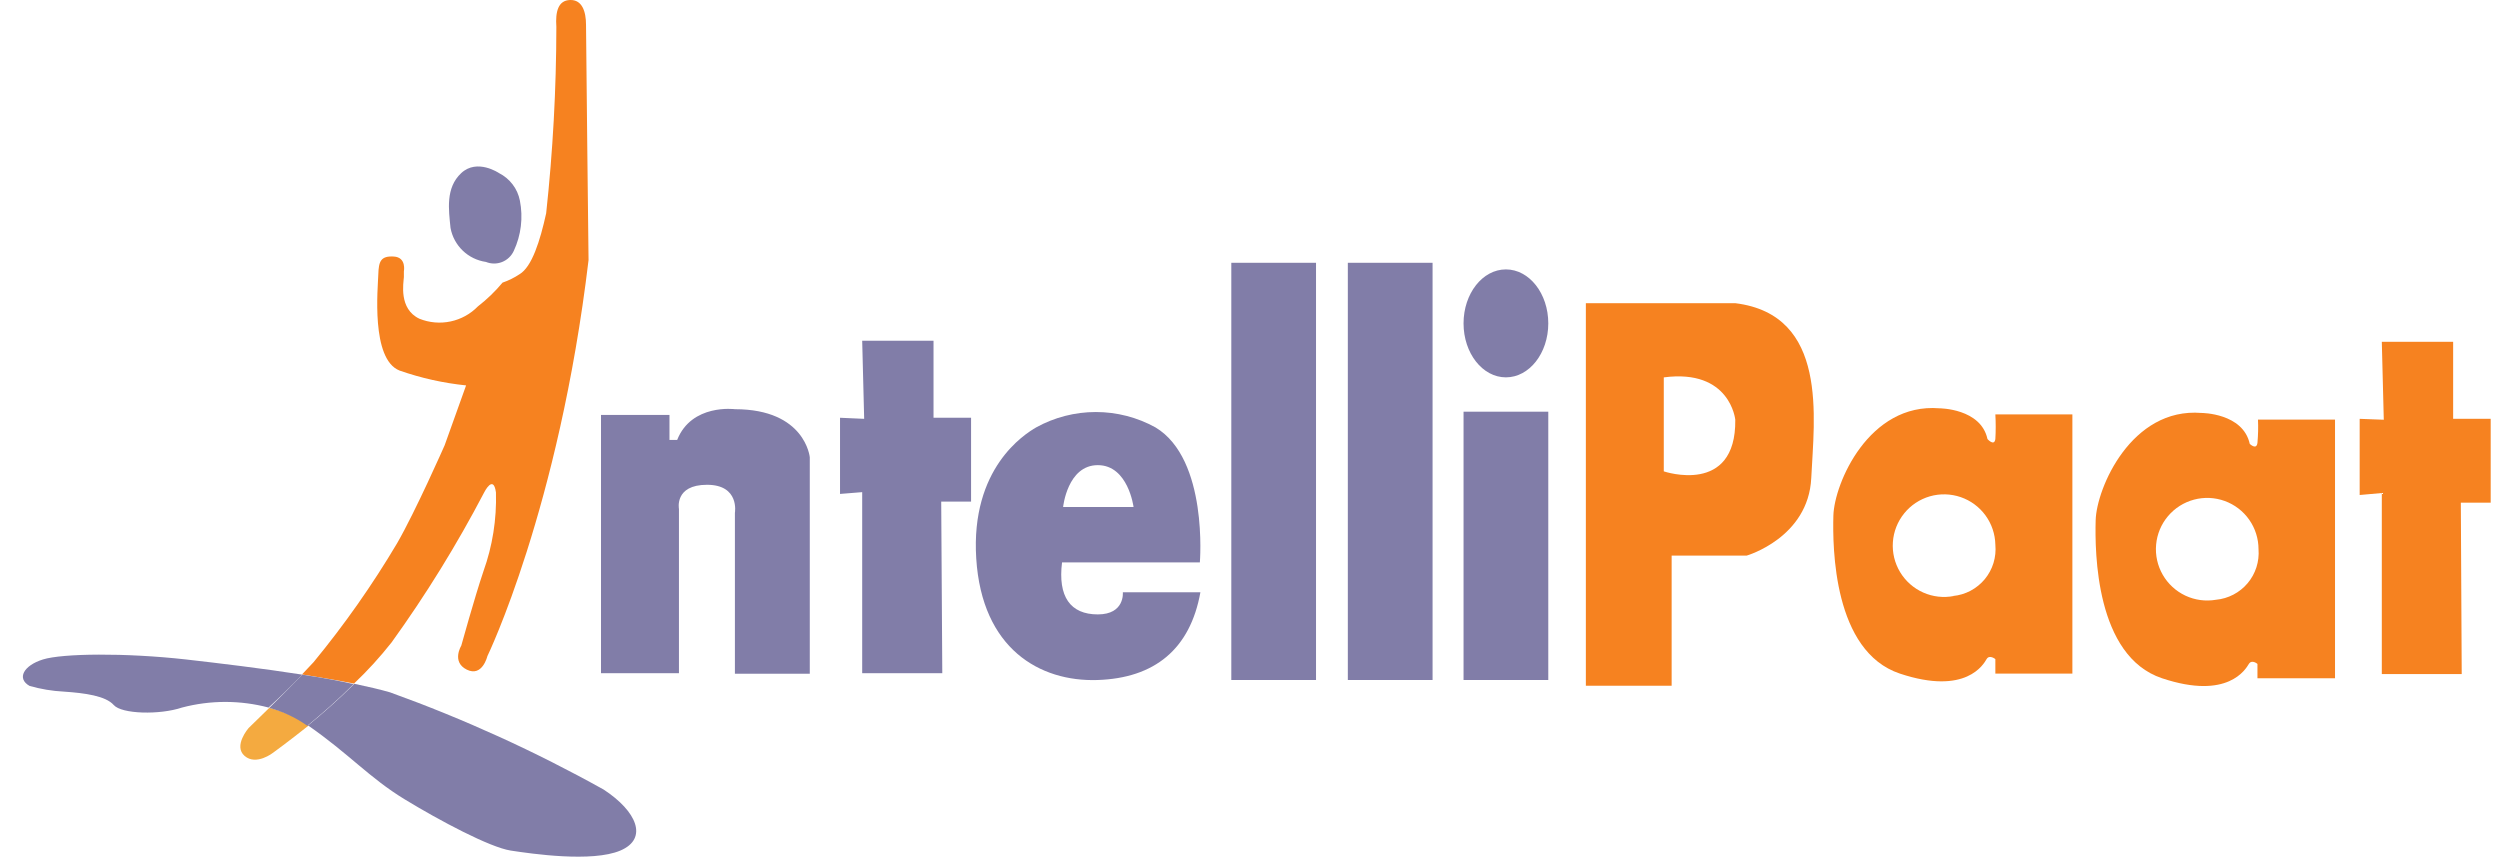
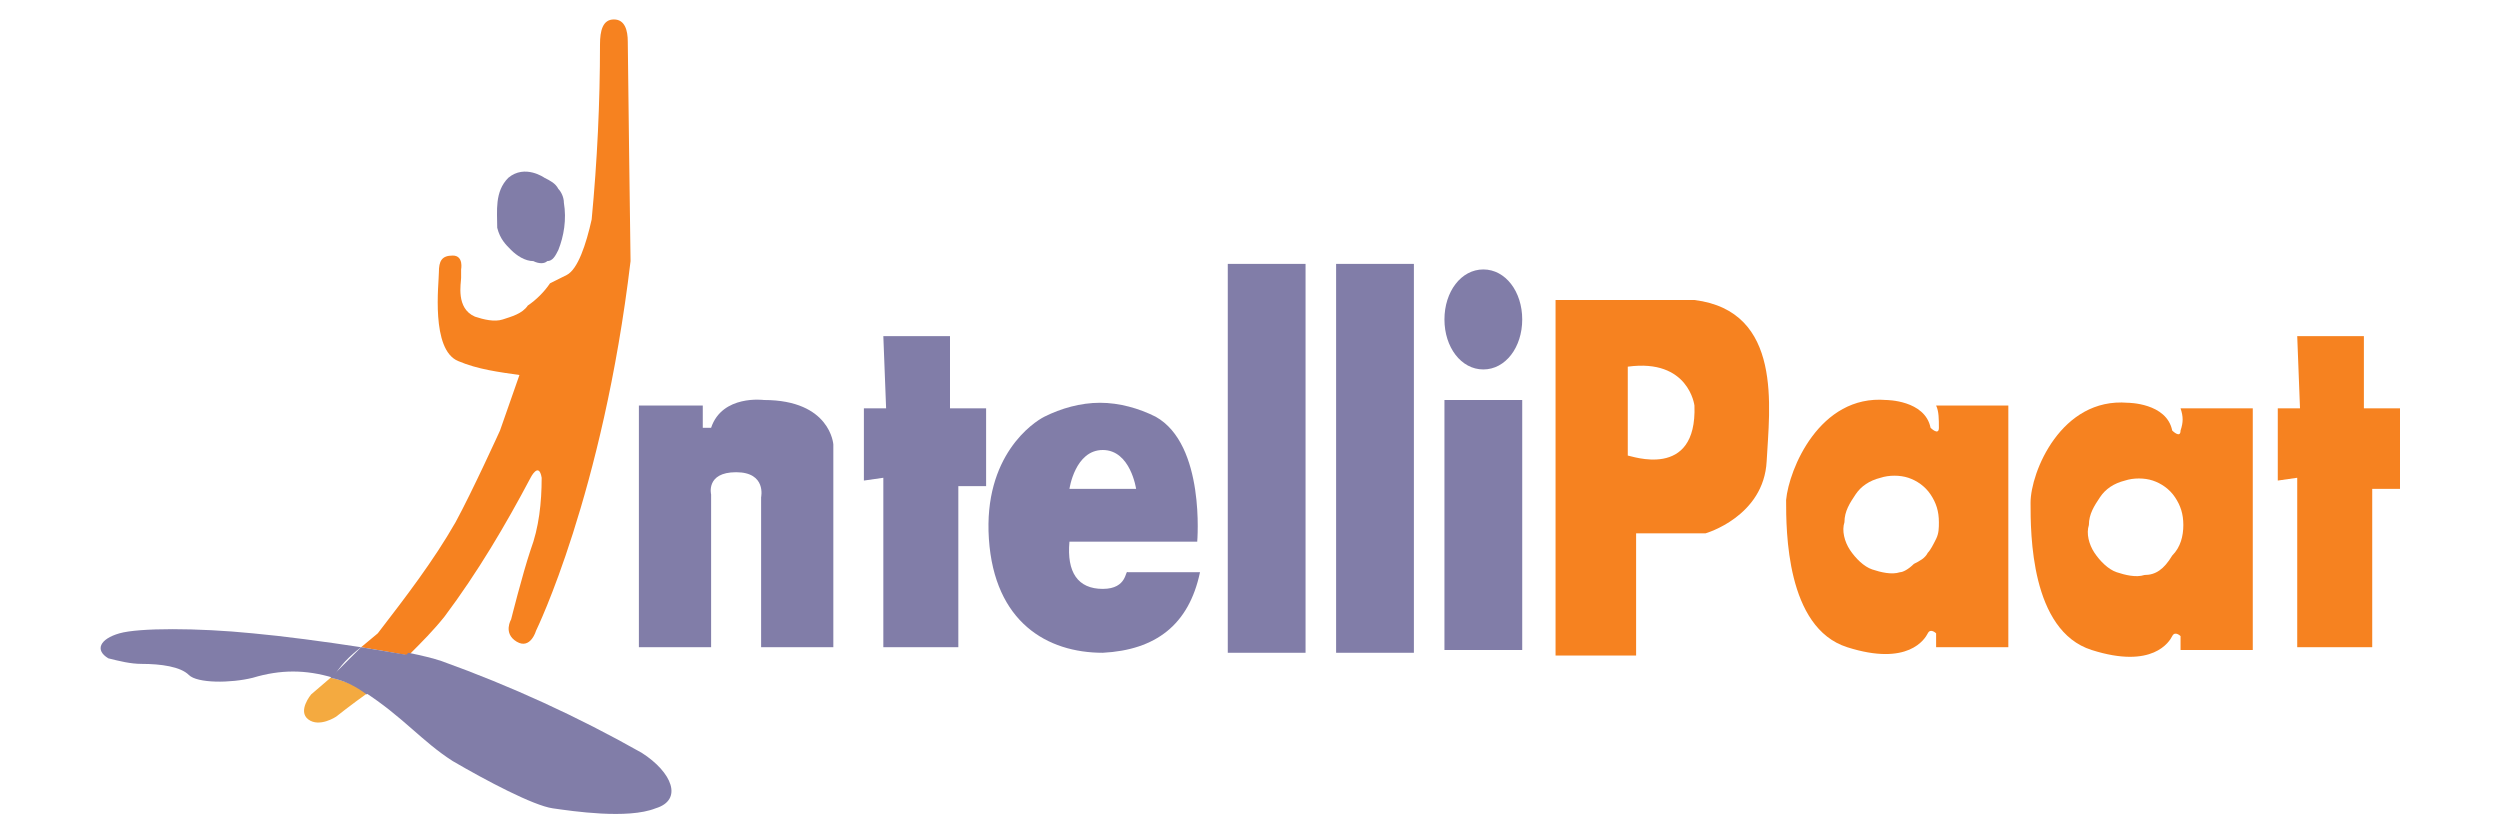
- <svg xmlns="http://www.w3.org/2000/svg" width="105" height="36" viewBox="0 0 105 36" fill="none">
-   <path d="M20.409 11.001C20.626 11.089 20.87 11.091 21.088 11.004C21.306 10.917 21.483 10.749 21.58 10.535C21.887 9.877 21.976 9.138 21.835 8.425C21.787 8.178 21.683 7.945 21.53 7.745C21.378 7.545 21.182 7.382 20.957 7.269C20.957 7.269 20.041 6.646 19.373 7.269C18.704 7.892 18.847 8.816 18.922 9.574C18.989 9.938 19.169 10.271 19.436 10.527C19.702 10.783 20.043 10.948 20.409 11.001Z" fill="#817DA8" />
-   <path d="M63.248 15.849C64.231 15.849 65.028 14.834 65.028 13.582C65.028 12.33 64.231 11.315 63.248 11.315C62.265 11.315 61.469 12.33 61.469 13.582C61.469 14.834 62.265 15.849 63.248 15.849Z" fill="#817DA8" />
-   <path d="M16.445 26.983C17.89 24.979 19.189 22.874 20.334 20.684C20.334 20.684 20.724 19.896 20.83 20.684C20.863 21.811 20.685 22.934 20.304 23.995C19.936 25.084 19.373 27.119 19.373 27.119C19.373 27.119 18.953 27.802 19.606 28.125C20.259 28.448 20.469 27.561 20.469 27.561C20.469 27.561 23.472 21.368 24.719 10.924C24.719 10.924 24.613 1.607 24.613 1.044C24.613 0.481 24.448 -0.015 23.945 0C23.442 0.015 23.322 0.488 23.367 1.127C23.364 3.742 23.221 6.356 22.939 8.957C22.684 10.121 22.339 11.21 21.821 11.517C21.599 11.665 21.359 11.784 21.107 11.87C20.799 12.239 20.452 12.574 20.071 12.869C19.76 13.189 19.36 13.409 18.923 13.501C18.485 13.594 18.031 13.554 17.616 13.387C16.738 12.974 16.948 11.885 16.963 11.637V11.397C16.963 11.397 17.083 10.804 16.535 10.774C15.987 10.744 15.905 10.984 15.889 11.525C15.874 12.065 15.567 15.091 16.783 15.564C17.686 15.88 18.624 16.089 19.576 16.187L18.675 18.702C18.675 18.702 17.451 21.48 16.678 22.817C15.639 24.568 14.466 26.237 13.172 27.809L12.684 28.327C13.434 28.448 14.185 28.575 14.868 28.71C15.435 28.174 15.962 27.596 16.445 26.983Z" fill="#F68220" />
-   <path d="M11.311 29.73L10.44 30.579C10.44 30.579 9.787 31.33 10.275 31.75C10.763 32.17 11.469 31.615 11.469 31.615C11.469 31.615 12.092 31.165 12.97 30.466C12.466 30.122 11.904 29.873 11.311 29.73Z" fill="#F4AA40" />
-   <path d="M25.355 33.163C22.481 31.561 19.48 30.195 16.384 29.079C15.971 28.959 15.453 28.839 14.882 28.719C14.214 29.387 13.523 29.988 12.938 30.468C14.649 31.654 15.513 32.668 16.992 33.569C18.471 34.47 20.573 35.588 21.451 35.724C22.33 35.859 24.867 36.227 26.054 35.724C27.24 35.221 26.744 34.072 25.355 33.163Z" fill="#817DA8" />
-   <path d="M12.698 28.335C11.009 28.072 9.192 27.855 7.81 27.697C5.25 27.412 2.622 27.442 1.804 27.697C0.986 27.952 0.693 28.5 1.241 28.808C1.711 28.943 2.194 29.023 2.682 29.048C3.576 29.108 4.439 29.229 4.777 29.611C5.115 29.994 6.707 30.032 7.645 29.717C8.836 29.402 10.088 29.402 11.279 29.717C11.729 29.311 12.247 28.801 12.698 28.335Z" fill="#817DA8" />
-   <path d="M12.697 28.336C12.247 28.801 11.736 29.312 11.309 29.732C11.882 29.886 12.423 30.14 12.908 30.483C13.493 30.003 14.184 29.402 14.852 28.734C14.222 28.584 13.471 28.456 12.697 28.336Z" fill="#817DA8" />
-   <path d="M30.866 17.186C30.866 17.186 29.049 16.945 28.441 18.477H28.118V17.426H25.242V28.275H28.516V21.375C28.516 21.375 28.313 20.361 29.694 20.361C31.076 20.361 30.866 21.54 30.866 21.54V28.297H34.011V19.205C34.011 19.205 33.824 17.186 30.866 17.186Z" fill="#817DA8" />
-   <path d="M39.208 14.31H36.212L36.295 17.591L35.281 17.546V20.745L36.212 20.67V28.275H39.576L39.531 21.068H40.785V17.546H39.208V14.31Z" fill="#817DA8" />
-   <path d="M46.108 25.805C44.951 25.805 44.426 25.055 44.606 23.62H50.394C50.394 23.62 50.755 19.288 48.532 17.952C47.765 17.527 46.902 17.305 46.025 17.305C45.148 17.305 44.285 17.527 43.517 17.952C43.029 18.237 40.762 19.656 41.002 23.455C41.242 27.254 43.675 28.636 46.085 28.561C48.495 28.485 49.989 27.262 50.417 24.874H47.159C47.159 24.874 47.256 25.805 46.108 25.805ZM46.108 19.536C47.384 19.536 47.609 21.293 47.609 21.293H44.651C44.651 21.293 44.831 19.536 46.108 19.536Z" fill="#817DA8" />
-   <path d="M55.273 11.037H51.715V28.56H55.273V11.037Z" fill="#817DA8" />
-   <path d="M60.168 11.037H56.609V28.56H60.168V11.037Z" fill="#817DA8" />
-   <path d="M65.028 17.291H61.469V28.56H65.028V17.291Z" fill="#817DA8" />
-   <path d="M72.882 12.734H66.606V28.801H70.209V23.335H73.362C73.362 23.335 75.953 22.585 76.073 20.077C76.193 17.569 76.809 13.222 72.882 12.734ZM69.879 19.799V15.85C72.672 15.482 72.882 17.63 72.882 17.63C72.92 20.828 69.886 19.799 69.886 19.799H69.879Z" fill="#F68220" />
-   <path d="M83.805 18.44C83.76 18.763 83.474 18.44 83.474 18.44C83.196 17.149 81.455 17.149 81.455 17.149C78.496 16.909 77.04 20.302 77.002 21.654C76.965 23.005 77.002 27.36 79.795 28.291C82.588 29.221 83.317 27.885 83.437 27.682C83.557 27.48 83.805 27.682 83.805 27.682V28.291H87.04V17.404H83.805C83.825 17.749 83.825 18.095 83.805 18.44ZM82.063 25.032C81.629 25.117 81.179 25.066 80.775 24.886C80.371 24.707 80.032 24.407 79.804 24.028C79.576 23.649 79.47 23.21 79.501 22.769C79.531 22.328 79.697 21.907 79.975 21.563C80.252 21.219 80.629 20.969 81.054 20.846C81.479 20.724 81.931 20.736 82.35 20.879C82.768 21.023 83.132 21.291 83.392 21.649C83.652 22.006 83.796 22.435 83.805 22.877C83.829 23.136 83.803 23.396 83.727 23.645C83.651 23.893 83.527 24.123 83.362 24.324C83.196 24.524 82.993 24.689 82.764 24.811C82.535 24.932 82.284 25.008 82.025 25.032H82.063Z" fill="#F68220" />
-   <path d="M94.813 18.598C94.775 18.921 94.49 18.643 94.49 18.643C94.205 17.344 92.463 17.344 92.463 17.344C89.512 17.104 88.056 20.505 88.018 21.849C87.981 23.193 88.018 27.555 90.803 28.486C93.589 29.417 94.325 28.088 94.452 27.885C94.58 27.682 94.813 27.885 94.813 27.885V28.486H98.071V17.622H94.835C94.85 17.947 94.842 18.273 94.813 18.598ZM93.071 25.19C92.635 25.265 92.188 25.205 91.787 25.017C91.388 24.829 91.055 24.523 90.835 24.14C90.615 23.757 90.517 23.316 90.557 22.875C90.596 22.435 90.769 22.018 91.054 21.68C91.338 21.342 91.72 21.099 92.147 20.985C92.573 20.871 93.025 20.891 93.44 21.042C93.856 21.193 94.214 21.468 94.468 21.83C94.721 22.192 94.857 22.623 94.858 23.065C94.899 23.583 94.735 24.097 94.401 24.494C94.066 24.892 93.588 25.142 93.071 25.19Z" fill="#F68220" />
-   <path d="M104.609 17.591H103.032V14.355H100.036L100.119 17.629L99.106 17.591V20.79L100.036 20.707V28.312H103.392L103.355 21.113H104.609V17.591Z" fill="#F68220" />
+ <svg xmlns="http://www.w3.org/2000/svg" version="1.1" id="Layer_1" x="0px" y="0px" viewBox="0 0 90 30" style="enable-background:new 0 0 90 30;" xml:space="preserve">
+   <style type="text/css">
+ 	.st0{fill:#817DA8;}
+ 	.st1{fill:#F68220;}
+ 	.st2{fill:#F4AA40;}
+ </style>
+   <g>
+     <path class="st0" d="M19.2,9.4c0.2,0.1,0.4,0.1,0.5,0C19.9,9.4,20,9.2,20.1,9c0.2-0.5,0.3-1.1,0.2-1.7c0-0.2-0.1-0.4-0.2-0.5   c-0.1-0.2-0.3-0.3-0.5-0.4c0,0-0.7-0.5-1.3,0c-0.5,0.5-0.4,1.2-0.4,1.8C18,8.6,18.2,8.8,18.4,9C18.6,9.2,18.9,9.4,19.2,9.4z" />
+     <path class="st0" d="M53.4,13.3c0.8,0,1.4-0.8,1.4-1.8s-0.6-1.8-1.4-1.8c-0.8,0-1.4,0.8-1.4,1.8S52.6,13.3,53.4,13.3z" />
+     <path class="st1" d="M16,22.2c1.2-1.6,2.2-3.3,3.1-5c0,0,0.3-0.6,0.4,0c0,0.9-0.1,1.8-0.4,2.6c-0.3,0.9-0.7,2.5-0.7,2.5   s-0.3,0.5,0.2,0.8c0.5,0.3,0.7-0.4,0.7-0.4s2.4-4.9,3.4-13.3c0,0-0.1-7.4-0.1-7.9c0-0.4-0.1-0.8-0.5-0.8c-0.4,0-0.5,0.4-0.5,0.9   c0,2.1-0.1,4.2-0.3,6.3c-0.2,0.9-0.5,1.8-0.9,2c-0.2,0.1-0.4,0.2-0.6,0.3c-0.2,0.3-0.5,0.6-0.8,0.8c-0.2,0.3-0.6,0.4-0.9,0.5   c-0.3,0.1-0.7,0-1-0.1c-0.7-0.3-0.5-1.2-0.5-1.4V9.7c0,0,0.1-0.5-0.3-0.5c-0.4,0-0.5,0.2-0.5,0.6c0,0.4-0.3,2.8,0.7,3.2   c0.7,0.3,1.5,0.4,2.2,0.5l-0.7,2c0,0-1,2.2-1.6,3.3c-0.8,1.4-1.8,2.7-2.8,4L13,23.3c0.6,0.1,1.2,0.2,1.7,0.3   C15.2,23.1,15.6,22.7,16,22.2z" />
+     <path class="st2" d="M11.9,24.4L11.2,25c0,0-0.5,0.6-0.1,0.9c0.4,0.3,1-0.1,1-0.1s0.5-0.4,1.2-0.9C12.8,24.7,12.4,24.5,11.9,24.4z" />
+     <path class="st0" d="M23.1,27.1c-2.3-1.3-4.7-2.4-7.2-3.3c-0.3-0.1-0.7-0.2-1.2-0.3c-0.5,0.5-1.1,1-1.6,1.4   c1.4,0.9,2.1,1.8,3.2,2.5c1.2,0.7,2.9,1.6,3.6,1.7c0.7,0.1,2.7,0.4,3.7,0C24.6,28.8,24.2,27.8,23.1,27.1z" />
+     <path class="st0" d="M13,23.3c-1.3-0.2-2.8-0.4-3.9-0.5c-2-0.2-4.1-0.2-4.8,0c-0.7,0.2-0.9,0.6-0.4,0.9c0.4,0.1,0.8,0.2,1.2,0.2   c0.7,0,1.4,0.1,1.7,0.4s1.5,0.3,2.3,0.1c1-0.3,1.9-0.3,2.9,0C12.2,24,12.6,23.6,13,23.3z" />
+     <path class="st0" d="M13,23.3c-0.4,0.4-0.8,0.8-1.1,1.1c0.5,0.1,0.9,0.3,1.3,0.6c0.5-0.4,1-0.9,1.6-1.4   C14.2,23.5,13.6,23.4,13,23.3z" />
+     <path class="st0" d="M27.5,14.4c0,0-1.5-0.2-1.9,1h-0.3v-0.8H23v8.7h2.6v-5.5c0,0-0.2-0.8,0.9-0.8c1.1,0,0.9,0.9,0.9,0.9v5.4H30V16   C30,16,29.9,14.4,27.5,14.4z" />
+     <path class="st0" d="M34.2,12.1h-2.4l0.1,2.6l-0.8,0v2.6l0.7-0.1v6.1h2.7l0-5.8h1v-2.8h-1.3V12.1z" />
+     <path class="st0" d="M39.7,21.2c-0.9,0-1.3-0.6-1.2-1.7h4.6c0,0,0.3-3.5-1.5-4.5c-0.6-0.3-1.3-0.5-2-0.5s-1.4,0.2-2,0.5   c-0.4,0.2-2.2,1.4-2,4.4c0.2,3,2.1,4.1,4.1,4.1c1.9-0.1,3.1-1,3.5-2.9h-2.6C40.5,20.5,40.6,21.2,39.7,21.2z M39.7,16.2   c1,0,1.2,1.4,1.2,1.4h-2.4C38.5,17.6,38.7,16.2,39.7,16.2z" />
+     <path class="st0" d="M47,9.5h-2.8v14H47V9.5z" />
+     <path class="st0" d="M50.9,9.5h-2.8v14h2.8V9.5z" />
+     <path class="st0" d="M54.8,14.4h-2.8v9h2.8V14.4z" />
+     <path class="st1" d="M61,10.8h-5v12.8h2.9v-4.4h2.5c0,0,2.1-0.6,2.2-2.6C63.7,14.7,64.2,11.2,61,10.8z M58.6,16.4v-3.2   c2.2-0.3,2.4,1.4,2.4,1.4C61.1,17.3,58.7,16.4,58.6,16.4L58.6,16.4z" />
+     <path class="st1" d="M69.8,15.4c0,0.3-0.3,0-0.3,0c-0.2-1-1.6-1-1.6-1c-2.4-0.2-3.5,2.5-3.6,3.6c0,1.1,0,4.6,2.2,5.3   c2.2,0.7,2.8-0.3,2.9-0.5c0.1-0.2,0.3,0,0.3,0v0.5h2.6v-8.7h-2.6C69.8,14.8,69.8,15.1,69.8,15.4z M68.4,20.6c-0.3,0.1-0.7,0-1-0.1   c-0.3-0.1-0.6-0.4-0.8-0.7c-0.2-0.3-0.3-0.7-0.2-1c0-0.4,0.2-0.7,0.4-1c0.2-0.3,0.5-0.5,0.9-0.6c0.3-0.1,0.7-0.1,1,0   c0.3,0.1,0.6,0.3,0.8,0.6c0.2,0.3,0.3,0.6,0.3,1c0,0.2,0,0.4-0.1,0.6c-0.1,0.2-0.2,0.4-0.3,0.5c-0.1,0.2-0.3,0.3-0.5,0.4   C68.7,20.5,68.5,20.6,68.4,20.6L68.4,20.6z" />
+     <path class="st1" d="M78.5,15.5c0,0.3-0.3,0-0.3,0c-0.2-1-1.6-1-1.6-1c-2.4-0.2-3.5,2.5-3.5,3.6c0,1.1,0,4.6,2.2,5.3   c2.2,0.7,2.8-0.3,2.9-0.5c0.1-0.2,0.3,0,0.3,0v0.5h2.6v-8.7h-2.6C78.6,15,78.6,15.2,78.5,15.5z M77.2,20.7c-0.3,0.1-0.7,0-1-0.1   c-0.3-0.1-0.6-0.4-0.8-0.7c-0.2-0.3-0.3-0.7-0.2-1c0-0.4,0.2-0.7,0.4-1c0.2-0.3,0.5-0.5,0.9-0.6c0.3-0.1,0.7-0.1,1,0   c0.3,0.1,0.6,0.3,0.8,0.6s0.3,0.6,0.3,1c0,0.4-0.1,0.8-0.4,1.1C77.9,20.5,77.6,20.7,77.2,20.7z" />
+     <path class="st1" d="M86.4,14.7h-1.3v-2.6h-2.4l0.1,2.6l-0.8,0v2.6l0.7-0.1v6.1h2.7l0-5.7h1V14.7z" />
+   </g>
</svg>
